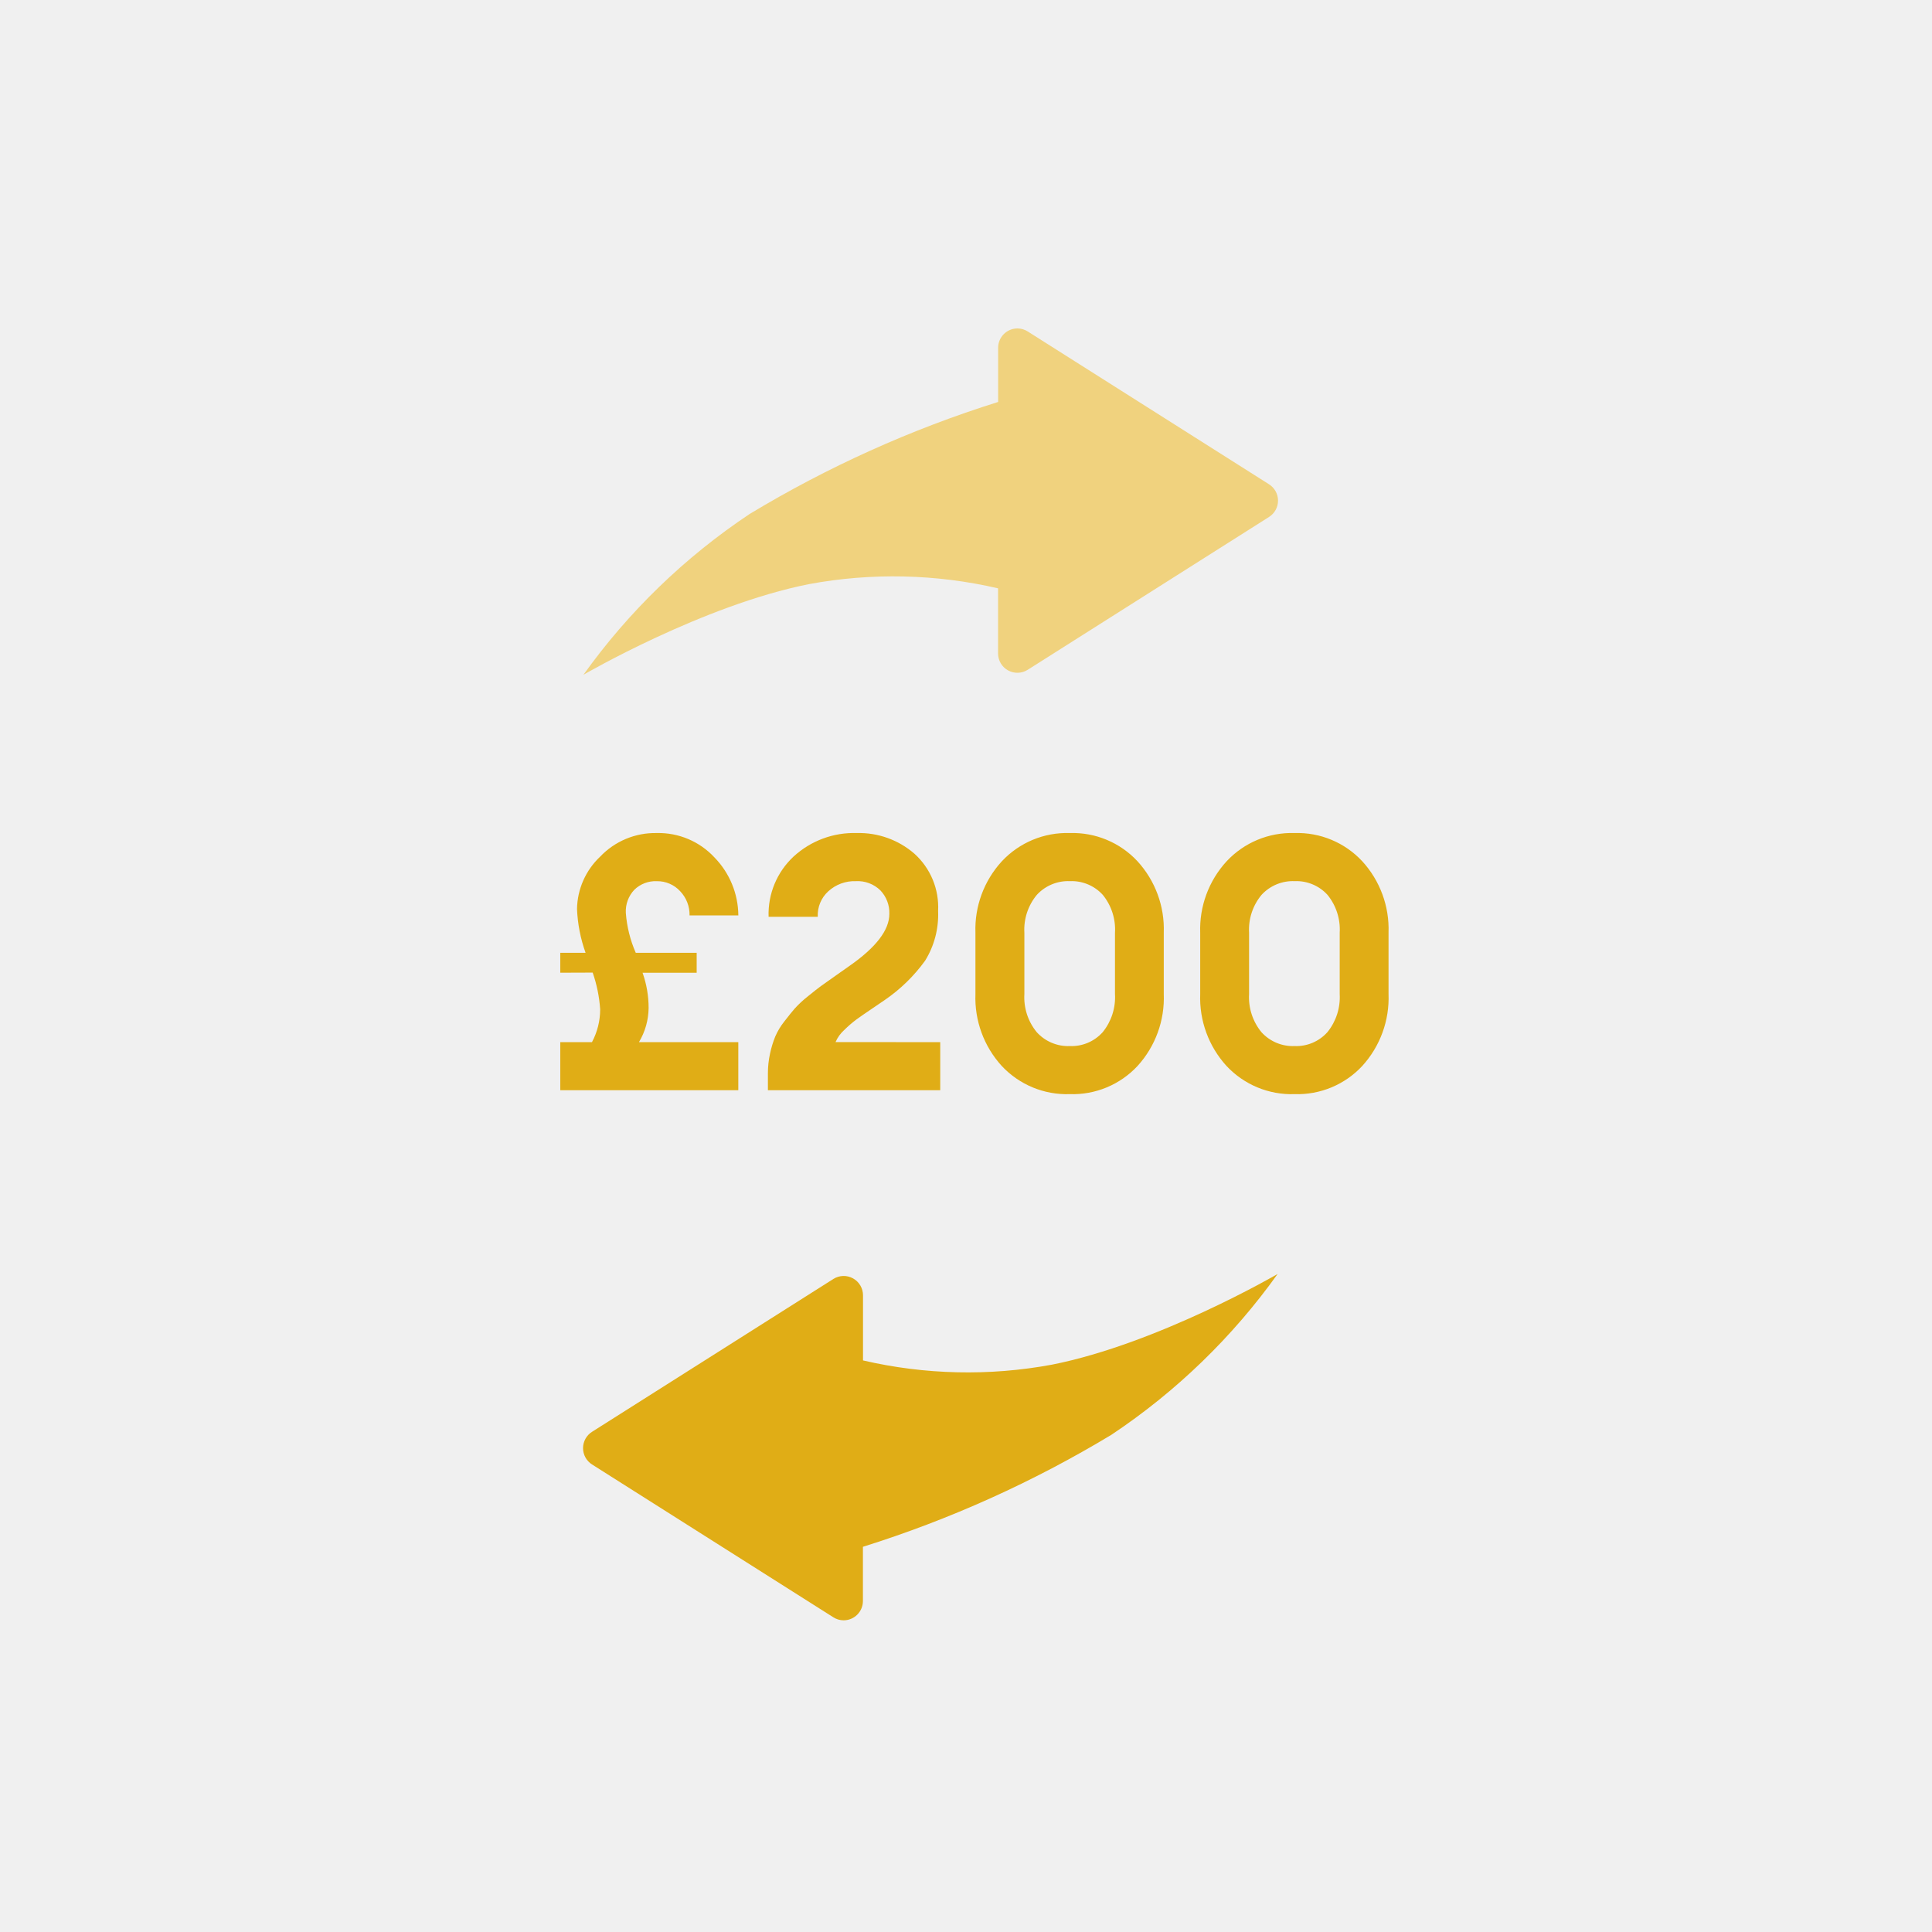
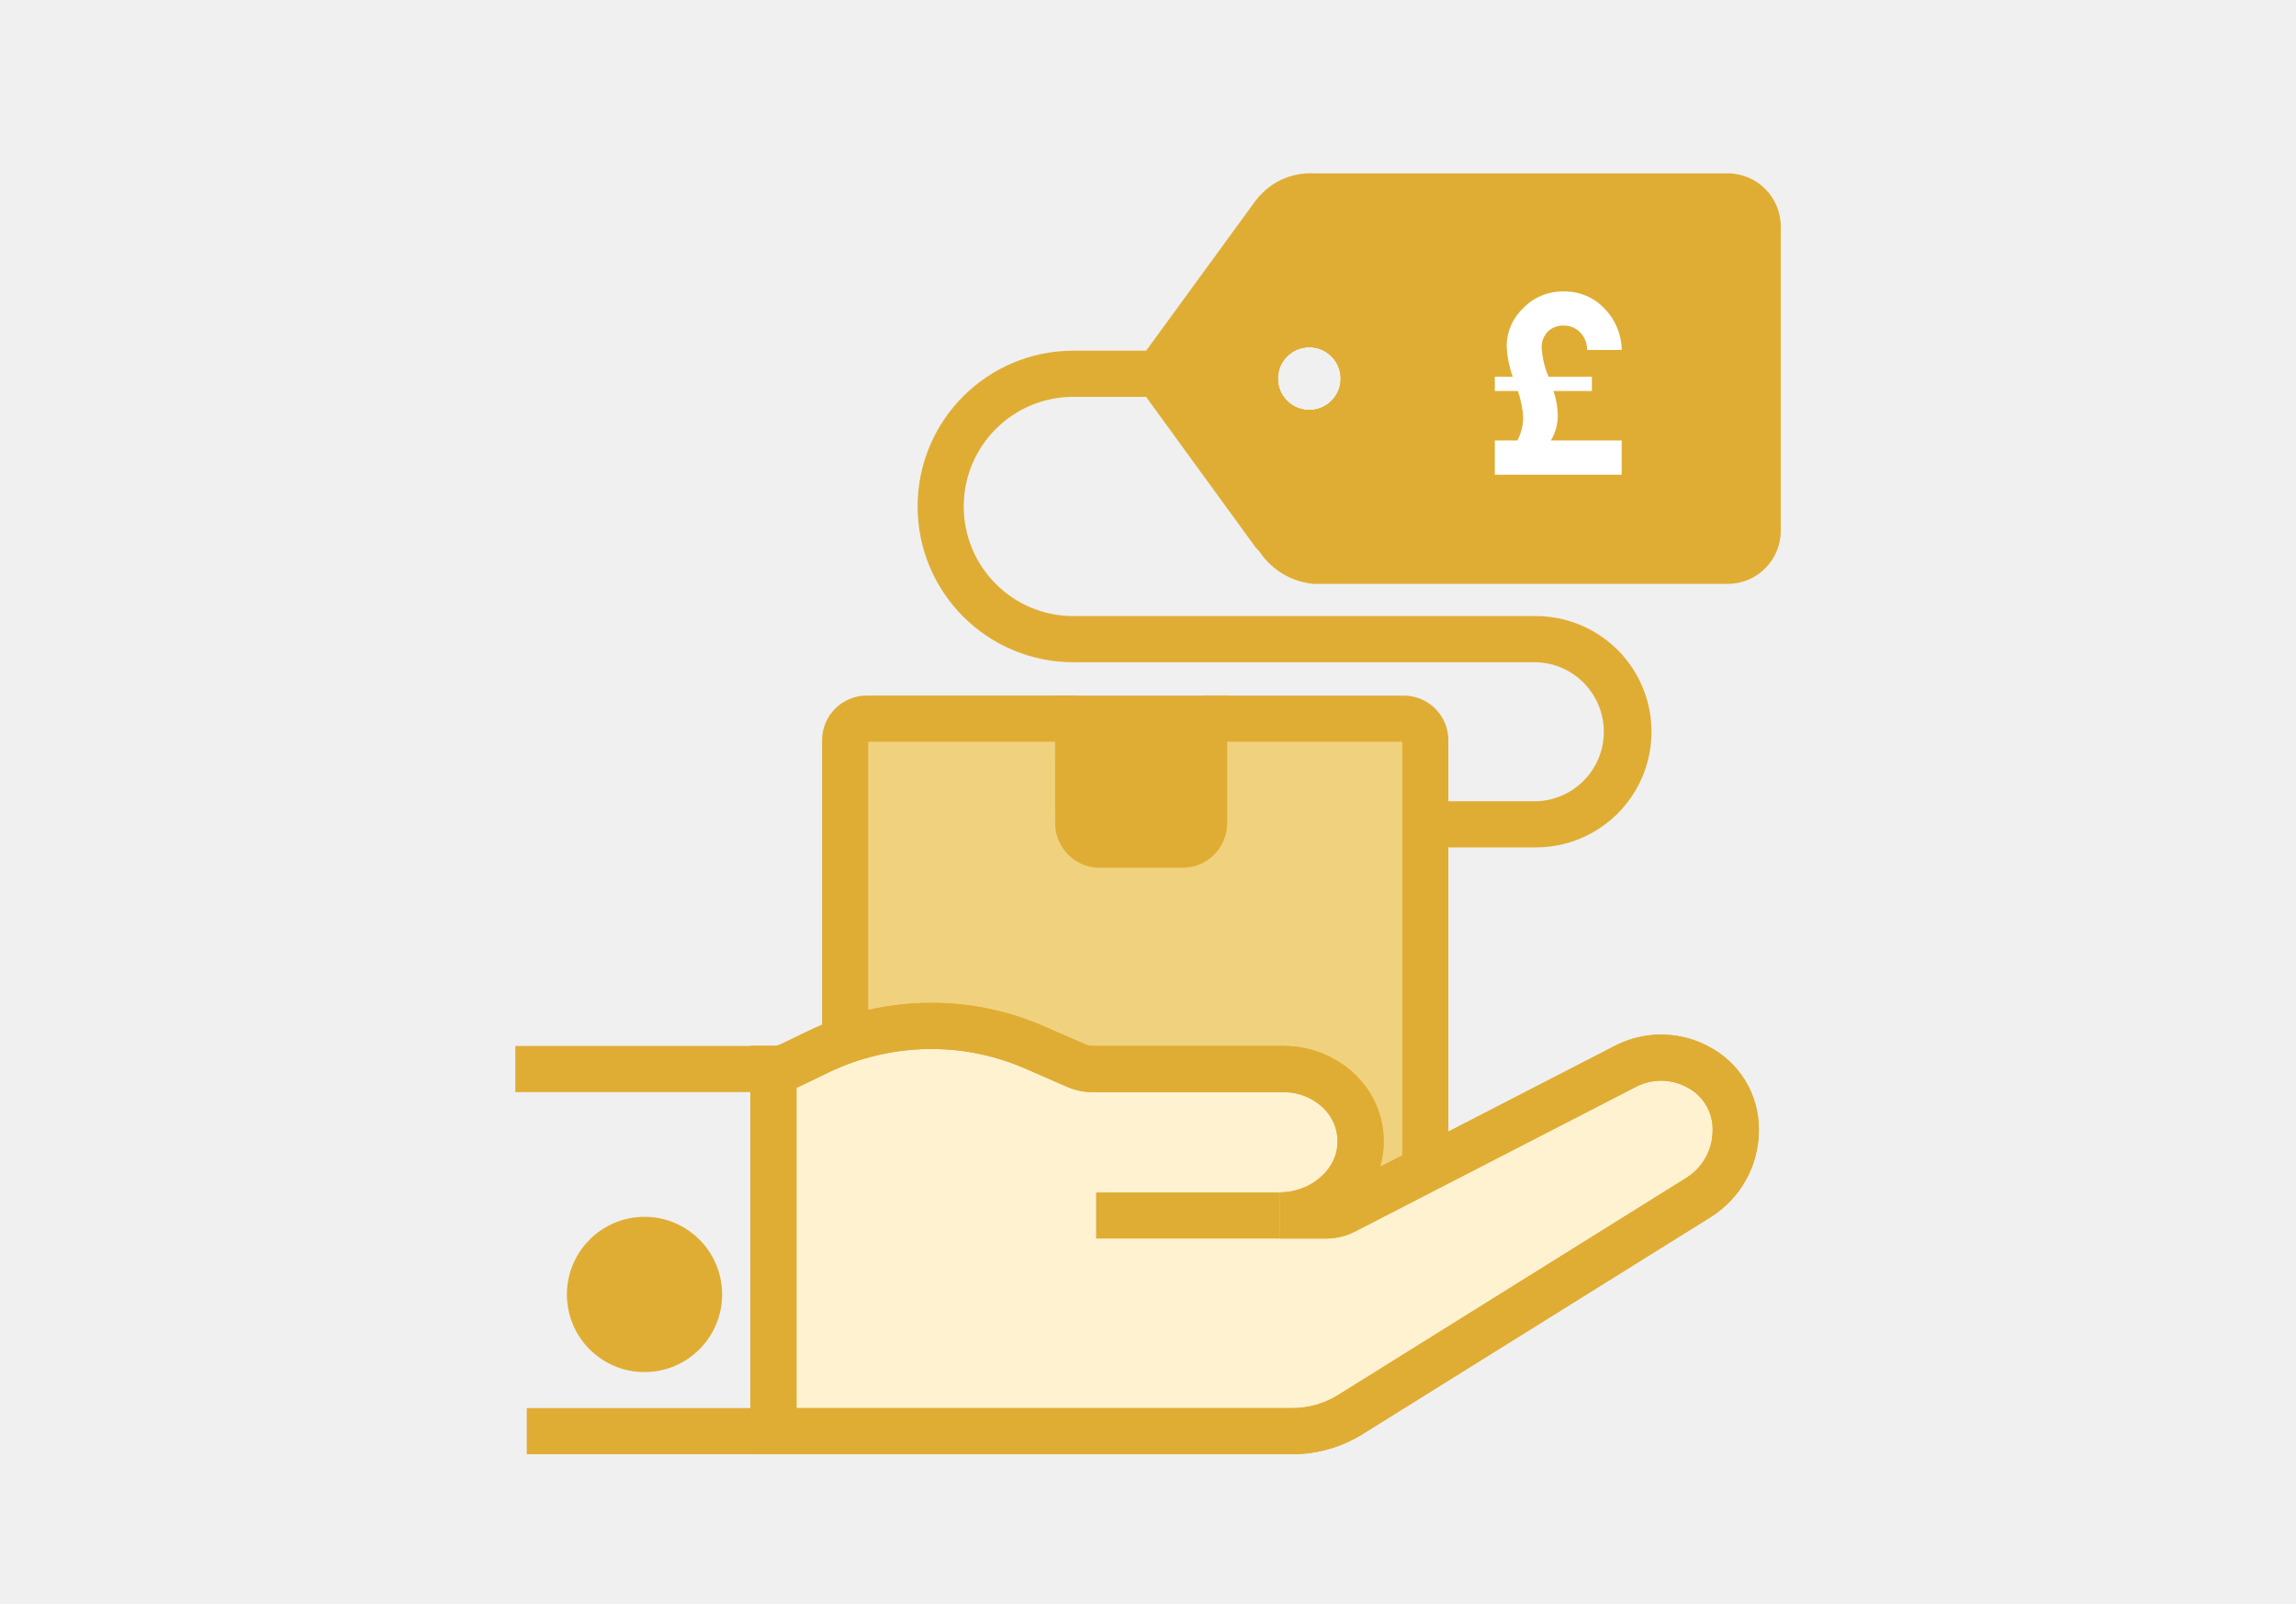
- <svg xmlns="http://www.w3.org/2000/svg" width="100" height="100" viewBox="0 0 100 100">
-   <g id="Group_1687" data-name="Group 1687" transform="translate(-11591 -15998)">
-     <rect id="Rectangle_3157" data-name="Rectangle 3157" width="100" height="100" transform="translate(11591 15998)" fill="none" />
-     <g id="Group_1682" data-name="Group 1682" transform="translate(10536.236 15910.572)">
-       <path id="Path_1354" data-name="Path 1354" d="M.828-5.771V-6.8H2.137A7.652,7.652,0,0,1,1.694-9.07a3.805,3.805,0,0,1,1.189-2.7A3.932,3.932,0,0,1,5.823-13a3.947,3.947,0,0,1,2.986,1.263,4.346,4.346,0,0,1,1.235,3H7.519A1.757,1.757,0,0,0,7.03-9.992a1.6,1.6,0,0,0-1.207-.516,1.57,1.57,0,0,0-1.161.442,1.619,1.619,0,0,0-.442,1.2A6.346,6.346,0,0,0,4.735-6.8H7.887v1.032h-2.8A5.426,5.426,0,0,1,5.4-3.946a3.513,3.513,0,0,1-.5,1.769h5.142V.312H.828V-2.177h1.64a3.613,3.613,0,0,0,.424-1.7,7.279,7.279,0,0,0-.387-1.9ZM20.494-2.177V.312H11.574V-.555a4.745,4.745,0,0,1,.111-1.032,5.294,5.294,0,0,1,.267-.876,3.478,3.478,0,0,1,.47-.783q.313-.405.535-.664a5.465,5.465,0,0,1,.673-.627q.452-.369.691-.544t.756-.535q.516-.359.719-.507,2.064-1.438,2.064-2.691a1.684,1.684,0,0,0-.461-1.216,1.681,1.681,0,0,0-1.272-.479,2.009,2.009,0,0,0-1.428.525,1.671,1.671,0,0,0-.544,1.318H11.61a4.07,4.07,0,0,1,1.3-3.124A4.62,4.62,0,0,1,16.181-13a4.372,4.372,0,0,1,2.977,1.069,3.73,3.73,0,0,1,1.226,2.967,4.531,4.531,0,0,1-.673,2.571,8.5,8.5,0,0,1-2.092,2.037q-.129.092-.664.452t-.811.562a5.994,5.994,0,0,0-.617.535,1.8,1.8,0,0,0-.452.627ZM27.2.514a4.606,4.606,0,0,1-3.52-1.456,5.229,5.229,0,0,1-1.364-3.723v-3.17a5.2,5.2,0,0,1,1.364-3.7A4.606,4.606,0,0,1,27.2-13a4.584,4.584,0,0,1,3.5,1.456,5.2,5.2,0,0,1,1.364,3.7v3.17A5.229,5.229,0,0,1,30.705-.942,4.584,4.584,0,0,1,27.2.514ZM25.489-2.693a2.191,2.191,0,0,0,1.714.719,2.163,2.163,0,0,0,1.7-.719,2.872,2.872,0,0,0,.636-1.972v-3.17A2.837,2.837,0,0,0,28.908-9.8a2.176,2.176,0,0,0-1.7-.71,2.2,2.2,0,0,0-1.714.71,2.811,2.811,0,0,0-.645,1.963v3.17A2.846,2.846,0,0,0,25.489-2.693ZM38.834.514a4.606,4.606,0,0,1-3.52-1.456,5.229,5.229,0,0,1-1.364-3.723v-3.17a5.2,5.2,0,0,1,1.364-3.7A4.606,4.606,0,0,1,38.834-13a4.584,4.584,0,0,1,3.5,1.456,5.2,5.2,0,0,1,1.364,3.7v3.17A5.229,5.229,0,0,1,42.336-.942,4.584,4.584,0,0,1,38.834.514ZM37.12-2.693a2.191,2.191,0,0,0,1.714.719,2.163,2.163,0,0,0,1.7-.719,2.872,2.872,0,0,0,.636-1.972v-3.17A2.837,2.837,0,0,0,40.539-9.8a2.176,2.176,0,0,0-1.7-.71,2.2,2.2,0,0,0-1.714.71,2.811,2.811,0,0,0-.645,1.963v3.17A2.846,2.846,0,0,0,37.12-2.693Z" transform="translate(1082.936 143.546)" fill="#e0ad16" />
-       <g id="Group_1455" data-name="Group 1455" transform="translate(1085.527 153.369)">
-         <path id="Union_4" data-name="Union 4" d="M12.371,17.77-.12,9.859a1,1,0,0,1,0-1.69L12.371.258a1,1,0,0,1,1.535.844V4.474a23.955,23.955,0,0,0,9.776.22C29.174,3.608,35.366,0,35.366,0a33.212,33.212,0,0,1-8.6,8.321,59.1,59.1,0,0,1-12.865,5.8v2.805a1,1,0,0,1-1,1A.99.99,0,0,1,12.371,17.77Z" transform="translate(0 0)" fill="#e0ad16" />
-       </g>
-       <g id="Group_1456" data-name="Group 1456" transform="translate(1084.963 104.977)">
-         <path id="Union_4-2" data-name="Union 4" d="M12.371,17.77-.12,9.859a1,1,0,0,1,0-1.69L12.371.258a1,1,0,0,1,1.535.844V4.474a23.957,23.957,0,0,0,9.776.22C29.174,3.608,35.367,0,35.367,0a33.207,33.207,0,0,1-8.6,8.321,59.1,59.1,0,0,1-12.865,5.8v2.805a1,1,0,0,1-1,1A.99.99,0,0,1,12.371,17.77Z" transform="translate(35.366 17.377) rotate(180)" fill="#f0d27e" />
-       </g>
+ <svg xmlns="http://www.w3.org/2000/svg" width="106" height="74" viewBox="0 0 106 74">
+   <g id="Group_2170" data-name="Group 2170" transform="translate(-11470 -6703)">
+     <rect id="Rectangle_3347" data-name="Rectangle 3347" width="106" height="74" transform="translate(11470 6703)" fill="none" />
+     <g id="Group_2167" data-name="Group 2167" transform="translate(11096.986 6564.063)">
+       <rect id="Rectangle_3223" data-name="Rectangle 3223" width="26.621" height="22.361" transform="translate(411.92 172.56)" fill="#f0d27e" />
+       <path id="Path_2060" data-name="Path 2060" d="M68.476,82.528v.055a3.642,3.642,0,0,1-1.715,3.087L50.7,95.685a5.088,5.088,0,0,1-2.7.773H24.05V79.743a1.884,1.884,0,0,0,.8-.183l1.269-.614a11.97,11.97,0,0,1,10-.193l1.913.833a1.861,1.861,0,0,0,.748.159h8.836a3.677,3.677,0,0,1,2.671,1.15,3.178,3.178,0,0,1,.079,4.277,3.91,3.91,0,0,1-1.328.986,3.973,3.973,0,0,1-1.615.347h2.156a1.792,1.792,0,0,0,.828-.2l12.983-6.685a3.585,3.585,0,0,1,3.246-.015l.045.025A3.247,3.247,0,0,1,68.476,82.528Z" transform="translate(384.671 108.533)" fill="#fff2d1" />
+       <path id="Path_2060_-_Outline" data-name="Path 2060 - Outline" d="M31.4,76.752a12.96,12.96,0,0,1,5.216,1.089l1.912.832a.8.8,0,0,0,.323.07h8.836a4.761,4.761,0,0,1,3.445,1.483,4.243,4.243,0,0,1,.991,4.093l10.85-5.587a4.65,4.65,0,0,1,4.209-.021l.067.036a4.287,4.287,0,0,1,2.36,3.845v.055a4.737,4.737,0,0,1-2.216,3.991L51.324,96.653a6.138,6.138,0,0,1-3.259.934H23.05V78.743h1.065a.816.816,0,0,0,.345-.08l1.262-.611A13.113,13.113,0,0,1,31.4,76.752Zm17.272,8.5a2.827,2.827,0,0,0,.962-.715,2.114,2.114,0,0,0-.051-2.846,2.621,2.621,0,0,0-1.9-.815H38.847a2.915,2.915,0,0,1-1.175-.248l-1.911-.832a10.845,10.845,0,0,0-4.365-.912,10.97,10.97,0,0,0-4.747,1.087l-1.279.619q-.095.045-.191.082V95.458H48.065a4.012,4.012,0,0,0,2.131-.611L66.263,84.831a2.592,2.592,0,0,0,1.213-2.184v-.055a2.17,2.17,0,0,0-1.205-1.951l-.063-.034a2.52,2.52,0,0,0-2.265.02L50.96,87.311a2.87,2.87,0,0,1-1.315.321H47.49V85.5A2.888,2.888,0,0,0,48.668,85.249Z" transform="translate(384.606 108.468)" fill="#e0ad34" />
+       <path id="Path_2053" data-name="Path 2053" d="M31.4,76.752a12.96,12.96,0,0,1,5.216,1.089l1.912.832a.8.8,0,0,0,.323.07h8.836a4.761,4.761,0,0,1,3.445,1.483,4.243,4.243,0,0,1,.991,4.093l10.85-5.587a4.65,4.65,0,0,1,4.209-.021l.067.036a4.287,4.287,0,0,1,2.36,3.845v.055a4.737,4.737,0,0,1-2.216,3.991L51.324,96.653a6.138,6.138,0,0,1-3.259.934H23.05V78.743h1.065a.816.816,0,0,0,.345-.08l1.262-.611A13.113,13.113,0,0,1,31.4,76.752Zm17.272,8.5a2.827,2.827,0,0,0,.962-.715,2.114,2.114,0,0,0-.051-2.846,2.621,2.621,0,0,0-1.9-.815H38.847a2.915,2.915,0,0,1-1.175-.248l-1.911-.832a10.845,10.845,0,0,0-4.365-.912,10.97,10.97,0,0,0-4.747,1.087l-1.279.619q-.095.045-.191.082V95.458H48.065a4.012,4.012,0,0,0,2.131-.611L66.263,84.831a2.592,2.592,0,0,0,1.213-2.184v-.055a2.17,2.17,0,0,0-1.205-1.951l-.063-.034a2.52,2.52,0,0,0-2.265.02L50.96,87.311a2.87,2.87,0,0,1-1.315.321H47.49V85.5A2.888,2.888,0,0,0,48.668,85.249Z" transform="translate(384.606 108.468)" fill="#e0ad34" />
+       <path id="Line_5" data-name="Line 5" d="M11.388,1.13H0V-1H11.388Z" transform="translate(397.333 204.925)" fill="#e0ad34" />
+       <path id="Line_6" data-name="Line 6" d="M8.479,1.13H0V-1H8.479Z" transform="translate(423.617 194.97)" fill="#e0ad34" />
+       <path id="Line_7" data-name="Line 7" d="M11.918,1.13H0V-1H11.918Z" transform="translate(396.805 188.211)" fill="#e0ad34" />
+       <path id="Path_2054" data-name="Path 2054" d="M75.453,69.849h-2.13V50.27H64.18V48.14h9.212A2.063,2.063,0,0,1,75.453,50.2Z" transform="translate(364.428 122.901)" fill="#e0ad34" />
+       <path id="Path_2055" data-name="Path 2055" d="M31.86,63.913H29.73V50.2a2.063,2.063,0,0,1,2.061-2.061h9.762v2.13H31.86Z" transform="translate(381.237 122.901)" fill="#e0ad34" />
+       <path id="Path_2056" data-name="Path 2056" d="M58.258,49.14v4.827a.988.988,0,0,1-.991.991H53.431a.991.991,0,0,1-.991-.991V49.14Z" transform="translate(370.347 122.966)" fill="#e0ad34" />
+       <path id="Path_2056_-_Outline" data-name="Path 2056 - Outline" d="M51.44,48.14h7.947v5.891a2.058,2.058,0,0,1-2.056,2.056H53.5a2.058,2.058,0,0,1-2.056-2.056Zm5.818,2.13H53.57v3.688h3.688Z" transform="translate(370.283 122.901)" fill="#e0ad34" />
+       <path id="Path_2057" data-name="Path 2057" d="M67.1,38.945H62.068v-2.13H67.1a3.209,3.209,0,1,0,0-6.418H45.818a7.189,7.189,0,1,1,0-14.378H54.17v2.13H45.818a5.059,5.059,0,1,0,0,10.118H67.1a5.339,5.339,0,1,1,0,10.677Z" transform="translate(376.748 139.104)" fill="#e0ad34" />
+       <path id="Path_2058" data-name="Path 2058" d="M86.169.5H67.055a2.1,2.1,0,0,0-1.848.862L59.86,8.686l5.332,7.324c.61.674,1.1,1.3,1.863,1.3H86.169a1.383,1.383,0,0,0,1.383-1.383V1.883A1.383,1.383,0,0,0,86.169.5ZM66.852,11.427A2.517,2.517,0,1,1,69.37,8.909,2.521,2.521,0,0,1,66.852,11.427Z" transform="translate(366.607 147.502)" fill="#e0ad34" />
+       <path id="Path_2058_-_Outline" data-name="Path 2058 - Outline" d="M67.136-.5H86.249A2.45,2.45,0,0,1,88.7,1.947V16a2.45,2.45,0,0,1-2.447,2.447H67.136a3.368,3.368,0,0,1-2.5-1.485l-.152-.169-.038-.042-5.822-8L64.457.758,64.491.72A3.145,3.145,0,0,1,67.136-.5ZM86.249,16.314A.318.318,0,0,0,86.567,16V1.947a.318.318,0,0,0-.318-.318H67.136a1.053,1.053,0,0,0-1.02.468L61.258,8.752,66.1,15.4l.121.135c.356.4.693.775.914.775ZM66.932,5.392A3.582,3.582,0,1,1,63.35,8.974,3.586,3.586,0,0,1,66.932,5.392Zm0,5.035A1.453,1.453,0,1,0,65.48,8.974,1.454,1.454,0,0,0,66.932,10.427Z" transform="translate(366.526 147.438)" fill="#e0ad34" />
+       <path id="Ellipse_549" data-name="Ellipse 549" d="M2.582-1A3.582,3.582,0,1,1-1,2.582,3.586,3.586,0,0,1,2.582-1Zm0,5.035A1.453,1.453,0,1,0,1.13,2.582,1.454,1.454,0,0,0,2.582,4.035Z" transform="translate(430.877 153.829)" fill="#e0ad34" />
+       <path id="Ellipse_550" data-name="Ellipse 550" d="M2.582-1A3.582,3.582,0,1,1-1,2.582,3.586,3.586,0,0,1,2.582-1Zm0,5.035A1.453,1.453,0,1,0,1.13,2.582,1.454,1.454,0,0,0,2.582,4.035Z" transform="translate(430.877 153.829)" fill="#e0ad34" />
+       <path id="Path_2059" data-name="Path 2059" d="M14.03,100.2a2.518,2.518,0,1,1-2.518-2.518A2.518,2.518,0,0,1,14.03,100.2Z" transform="translate(391.25 98.476)" fill="#e0ad34" />
+       <path id="Path_2059_-_Outline" data-name="Path 2059 - Outline" d="M11.577,96.687A3.583,3.583,0,1,1,8,100.27,3.587,3.587,0,0,1,11.577,96.687Zm0,5.036a1.453,1.453,0,1,0-1.453-1.453A1.455,1.455,0,0,0,11.577,101.723Z" transform="translate(391.186 98.411)" fill="#e0ad34" />
+       <path id="Path_2171" data-name="Path 2171" d="M-2.728-3.35v-.656H-1.9a4.863,4.863,0,0,1-.281-1.441,2.418,2.418,0,0,1,.755-1.716A2.5,2.5,0,0,1,.446-7.942a2.508,2.508,0,0,1,1.9.8,2.762,2.762,0,0,1,.785,1.9h-1.6a1.116,1.116,0,0,0-.31-.8,1.014,1.014,0,0,0-.767-.328,1,1,0,0,0-.738.281,1.029,1.029,0,0,0-.281.761A4.033,4.033,0,0,0-.245-4.006h2v.656H-.022a3.448,3.448,0,0,1,.2,1.16A2.232,2.232,0,0,1-.139-1.066H3.129V.515H-2.728V-1.066h1.042a2.3,2.3,0,0,0,.269-1.078A4.625,4.625,0,0,0-1.662-3.35Z" transform="translate(444.753 160.332)" fill="#fff" />
    </g>
  </g>
</svg>
